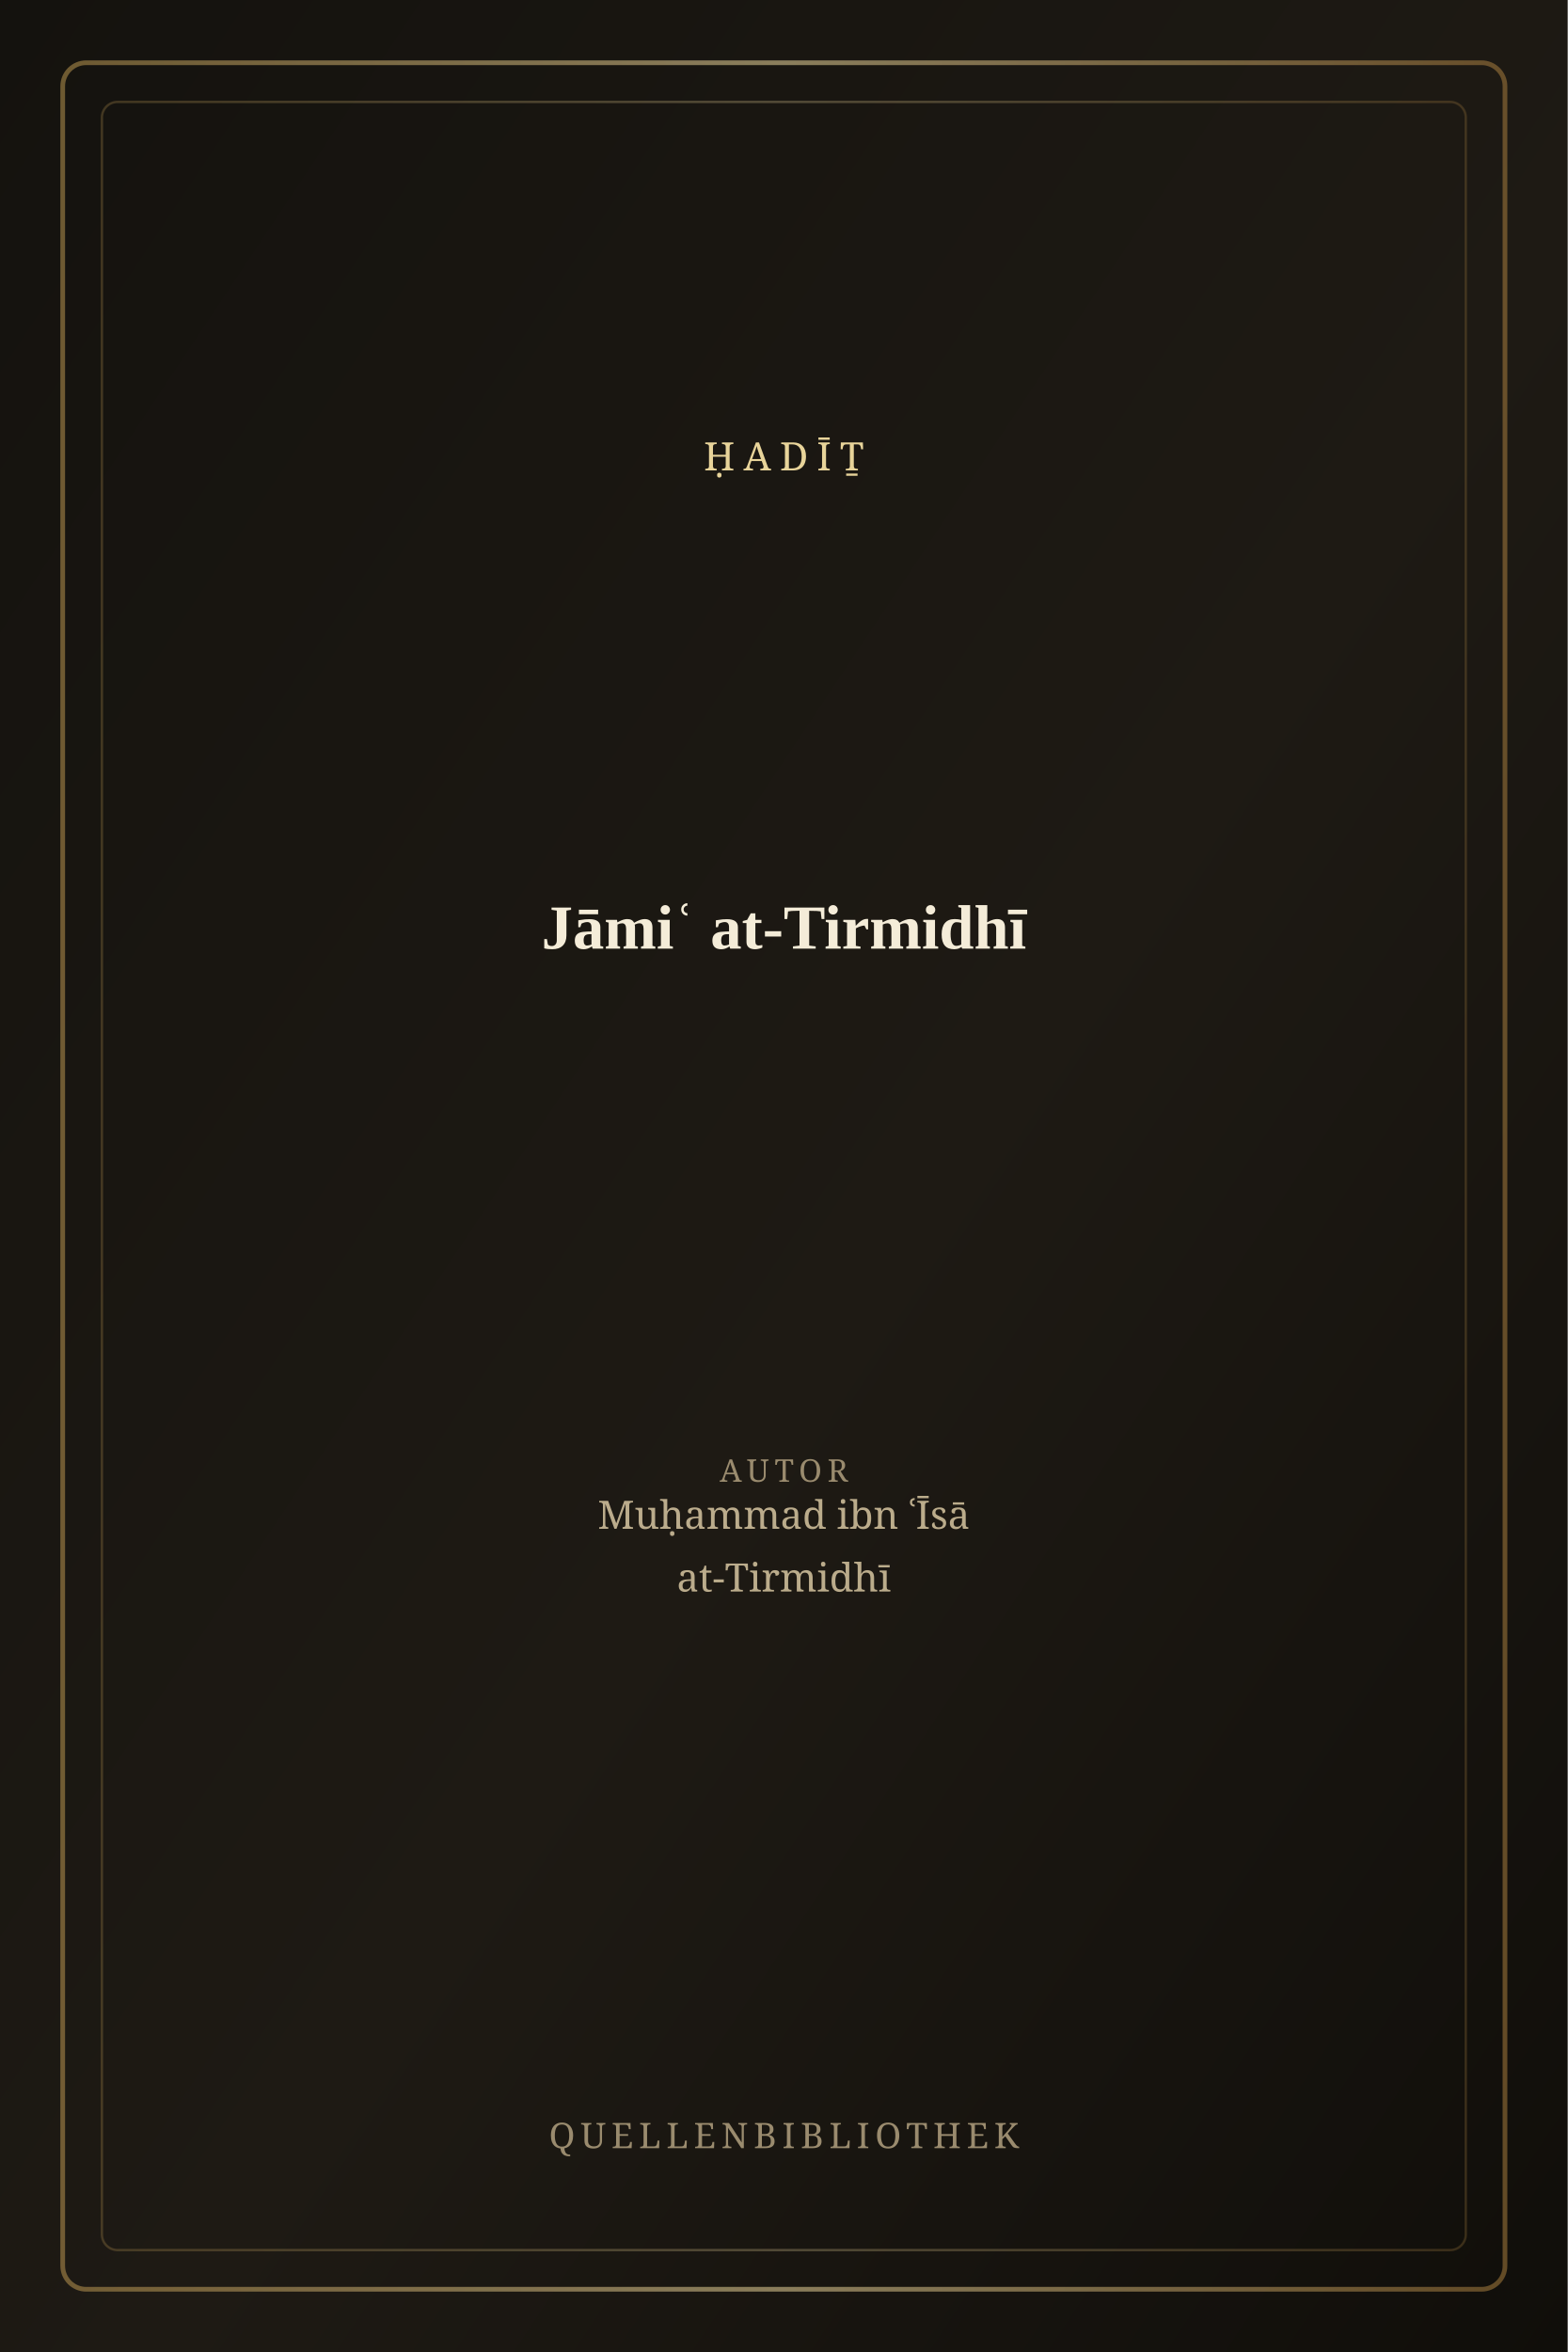
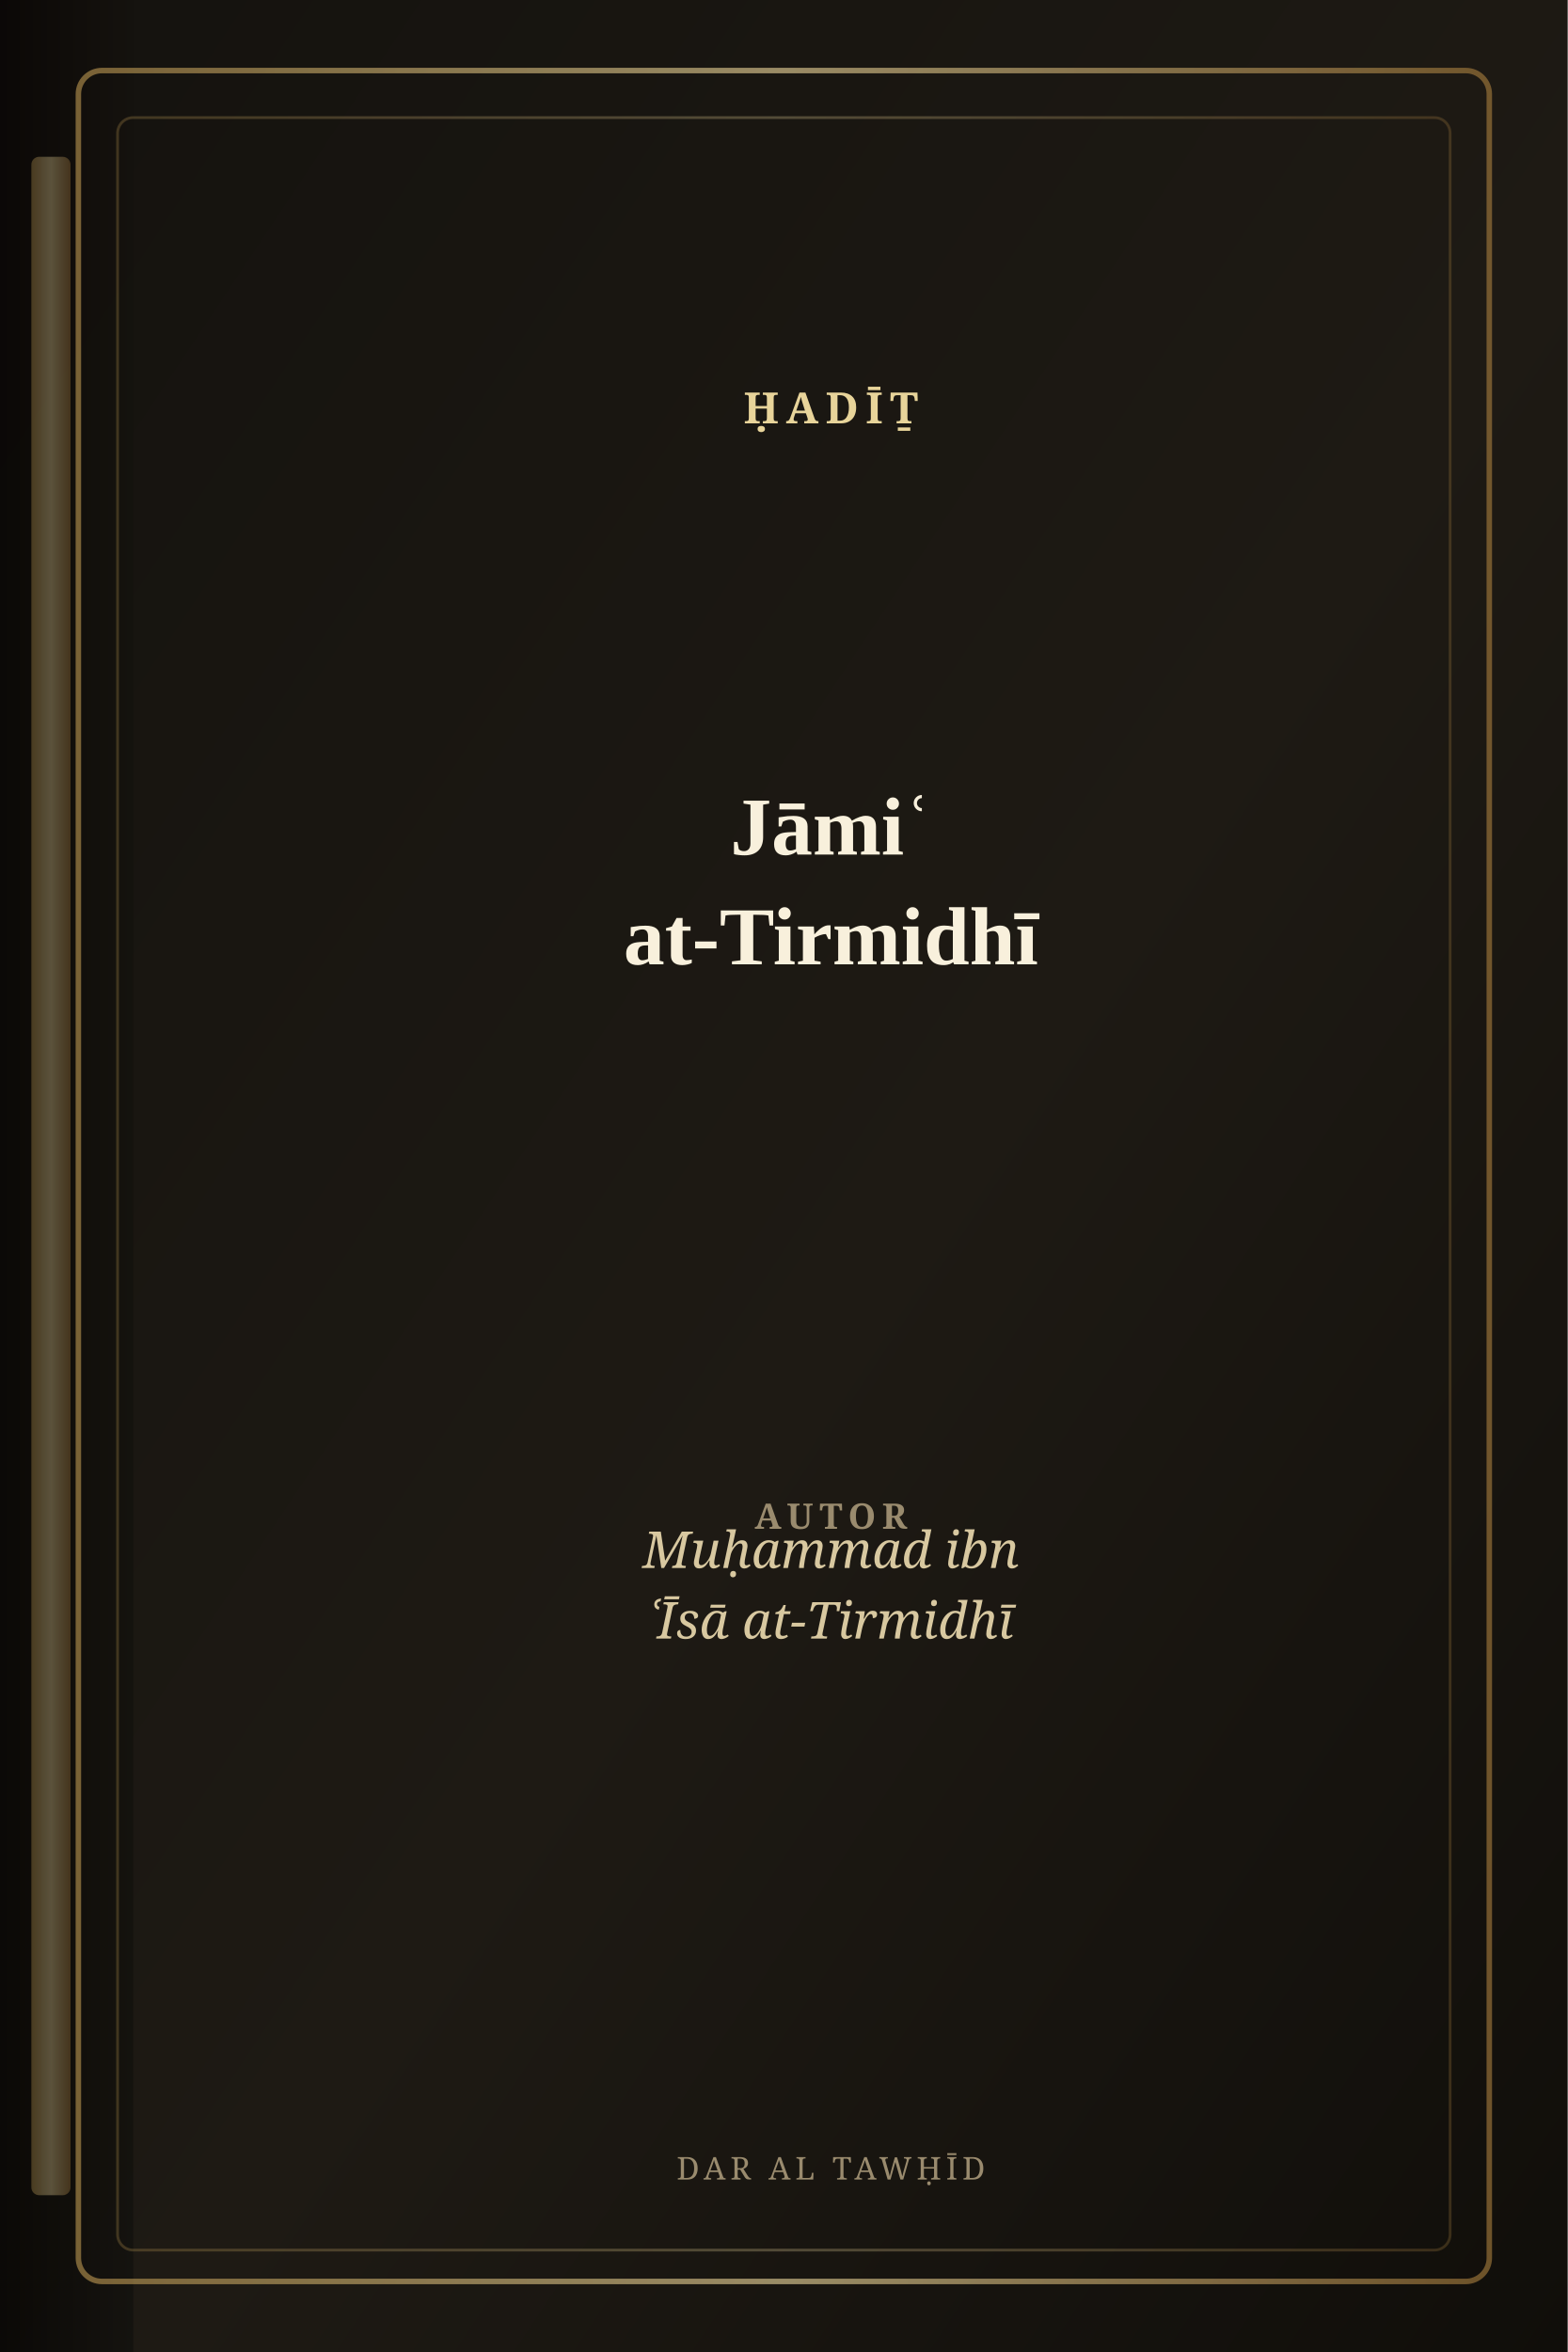
<svg xmlns="http://www.w3.org/2000/svg" viewBox="0 0 400 600" role="img" aria-label="Buchcover: Jāmiʿ at-Tirmidhī">
  <defs>
    <linearGradient id="bg" x1="0%" y1="0%" x2="100%" y2="100%">
      <stop offset="0%" stop-color="#14120e" />
      <stop offset="55%" stop-color="#1e1a14" />
      <stop offset="100%" stop-color="#100e0a" />
    </linearGradient>
    <linearGradient id="gold" x1="0%" y1="0%" x2="100%" y2="0%">
      <stop offset="0%" stop-color="#b8944f" />
      <stop offset="50%" stop-color="#e8d49a" />
      <stop offset="100%" stop-color="#a67c3d" />
    </linearGradient>
+     <linearGradient id="spine" x1="0%" y1="0%" x2="100%" y2="0%">
+       <stop offset="0%" stop-color="#0a0806" />
+       <stop offset="100%" stop-color="#14120e" />
+     </linearGradient>
  </defs>
  <rect width="400" height="600" fill="url(#bg)" />
-   <rect x="16" y="16" width="368" height="568" rx="6" fill="none" stroke="url(#gold)" stroke-width="1.2" opacity="0.55" />
-   <rect x="26" y="26" width="348" height="548" rx="4" fill="none" stroke="url(#gold)" stroke-width="0.6" opacity="0.28" />
-   <text x="200" y="120" text-anchor="middle" fill="#e8d49a" font-family="Georgia,serif" font-size="10" letter-spacing="2.2">ḤADĪṮ</text>
-   <line x1="90" y1="136" x2="310" y2="136" stroke="url(#gold)" stroke-width="0.8" opacity="0.45" />
-   <text x="200" y="242" text-anchor="middle" fill="#f4ecd8" font-family="Georgia,'Times New Roman',serif" font-size="16" font-weight="600">Jāmiʿ at-Tirmidhī</text>
-   <line x1="90" y1="360" x2="310" y2="360" stroke="url(#gold)" stroke-width="0.6" opacity="0.35" />
-   <text x="200" y="378" text-anchor="middle" fill="#9a8b6e" font-family="Georgia,serif" font-size="8" letter-spacing="1.4">AUTOR</text>
-   <text x="200" y="390" text-anchor="middle" fill="#c9b896" font-family="Georgia,serif" font-size="10" opacity="0.92">Muḥammad ibn ʿĪsā</text>
-   <text x="200" y="406" text-anchor="middle" fill="#c9b896" font-family="Georgia,serif" font-size="10" opacity="0.92">at-Tirmidhī</text>
-   <text x="200" y="548" text-anchor="middle" fill="#9a8b6e" font-family="Georgia,serif" font-size="9" letter-spacing="1.4">QUELLENBIBLIOTHEK</text>
+   <rect x="0" y="0" width="34" height="600" fill="url(#spine)" opacity="0.92" />
+   <rect x="8" y="40" width="10" height="520" rx="2" fill="url(#gold)" opacity="0.35" />
+   <rect x="20" y="18" width="360" height="564" rx="6" fill="none" stroke="url(#gold)" stroke-width="1.4" opacity="0.62" />
+   <rect x="30" y="30" width="340" height="544" rx="4" fill="none" stroke="url(#gold)" stroke-width="0.7" opacity="0.28" />
+   <text x="212" y="108" text-anchor="middle" fill="#e8d49a" font-family="Georgia,serif" font-size="11" font-weight="700" letter-spacing="1.8">ḤADĪṮ</text>
+   <line x1="78" y1="124" x2="346" y2="124" stroke="url(#gold)" stroke-width="0.9" opacity="0.48" />
+   <text x="212" y="218" text-anchor="middle" fill="#f8f0dc" font-family="Georgia,'Times New Roman',serif" font-size="21" font-weight="700">Jāmiʿ</text>
+   <text x="212" y="246" text-anchor="middle" fill="#f8f0dc" font-family="Georgia,'Times New Roman',serif" font-size="21" font-weight="700">at-Tirmidhī</text>
+   <line x1="78" y1="372" x2="346" y2="372" stroke="url(#gold)" stroke-width="0.7" opacity="0.38" />
+   <text x="212" y="390" text-anchor="middle" fill="#9a8b6e" font-family="Georgia,serif" font-size="9" font-weight="700" letter-spacing="1.6">AUTOR</text>
+   <text x="212" y="400" text-anchor="middle" fill="#d8c8a0" font-family="Georgia,serif" font-size="13" font-style="italic">Muḥammad ibn</text>
+   <text x="212" y="418" text-anchor="middle" fill="#d8c8a0" font-family="Georgia,serif" font-size="13" font-style="italic">ʿĪsā at-Tirmidhī</text>
+   <text x="212" y="556" text-anchor="middle" fill="#9a8b6e" font-family="Georgia,serif" font-size="8" letter-spacing="1.2">DAR AL TAWḤĪD</text>
</svg>
